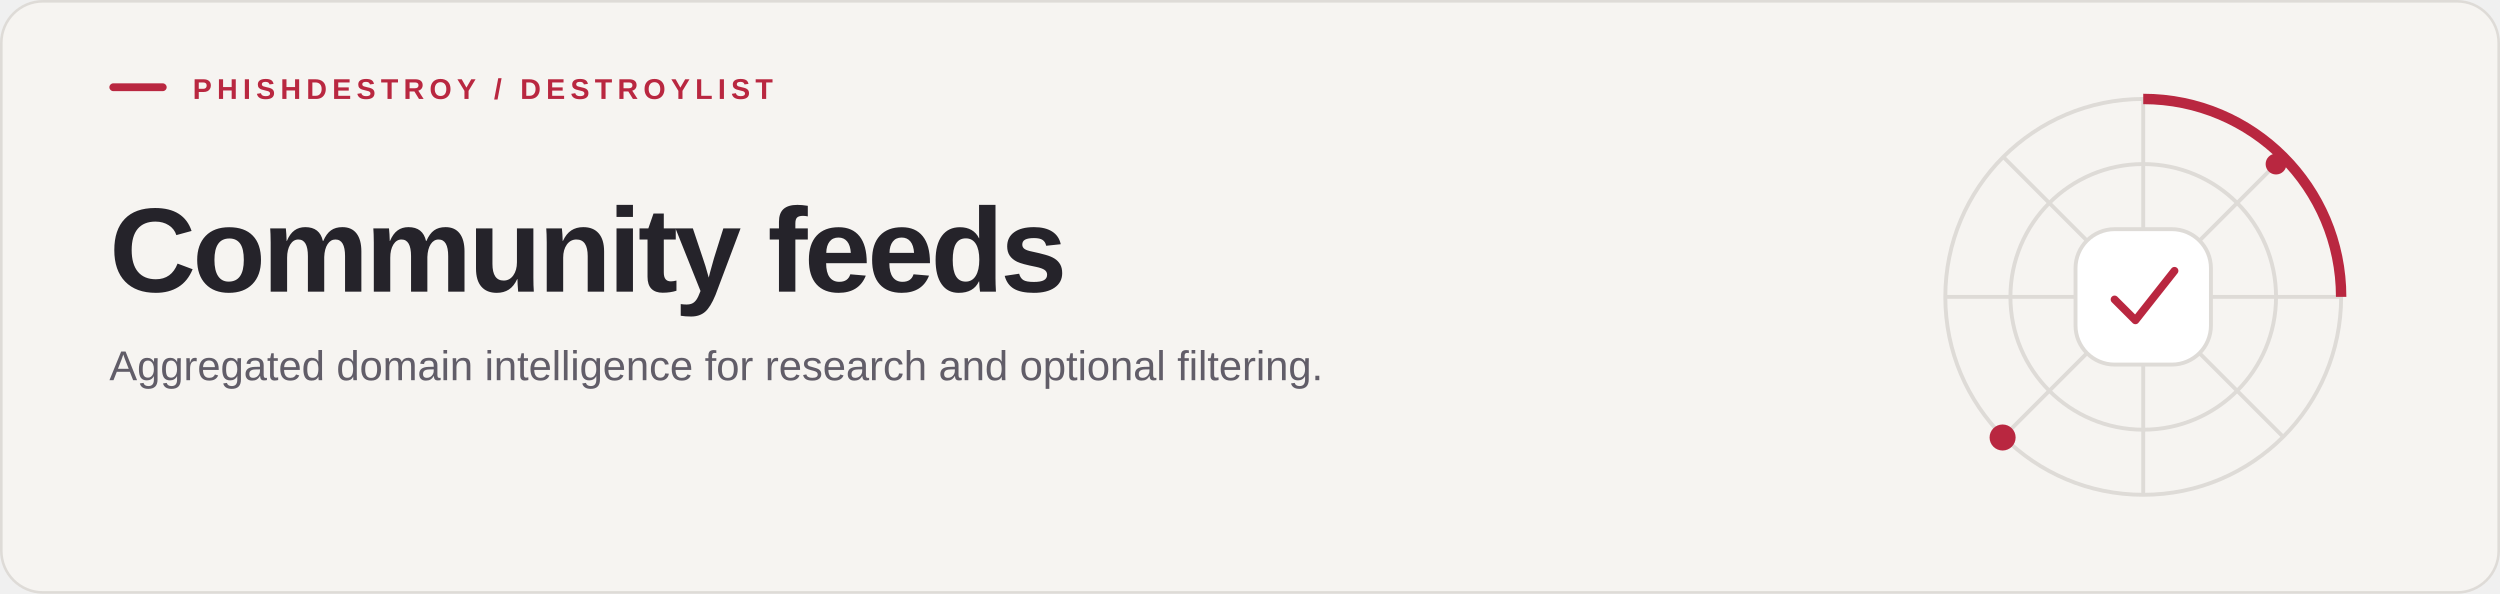
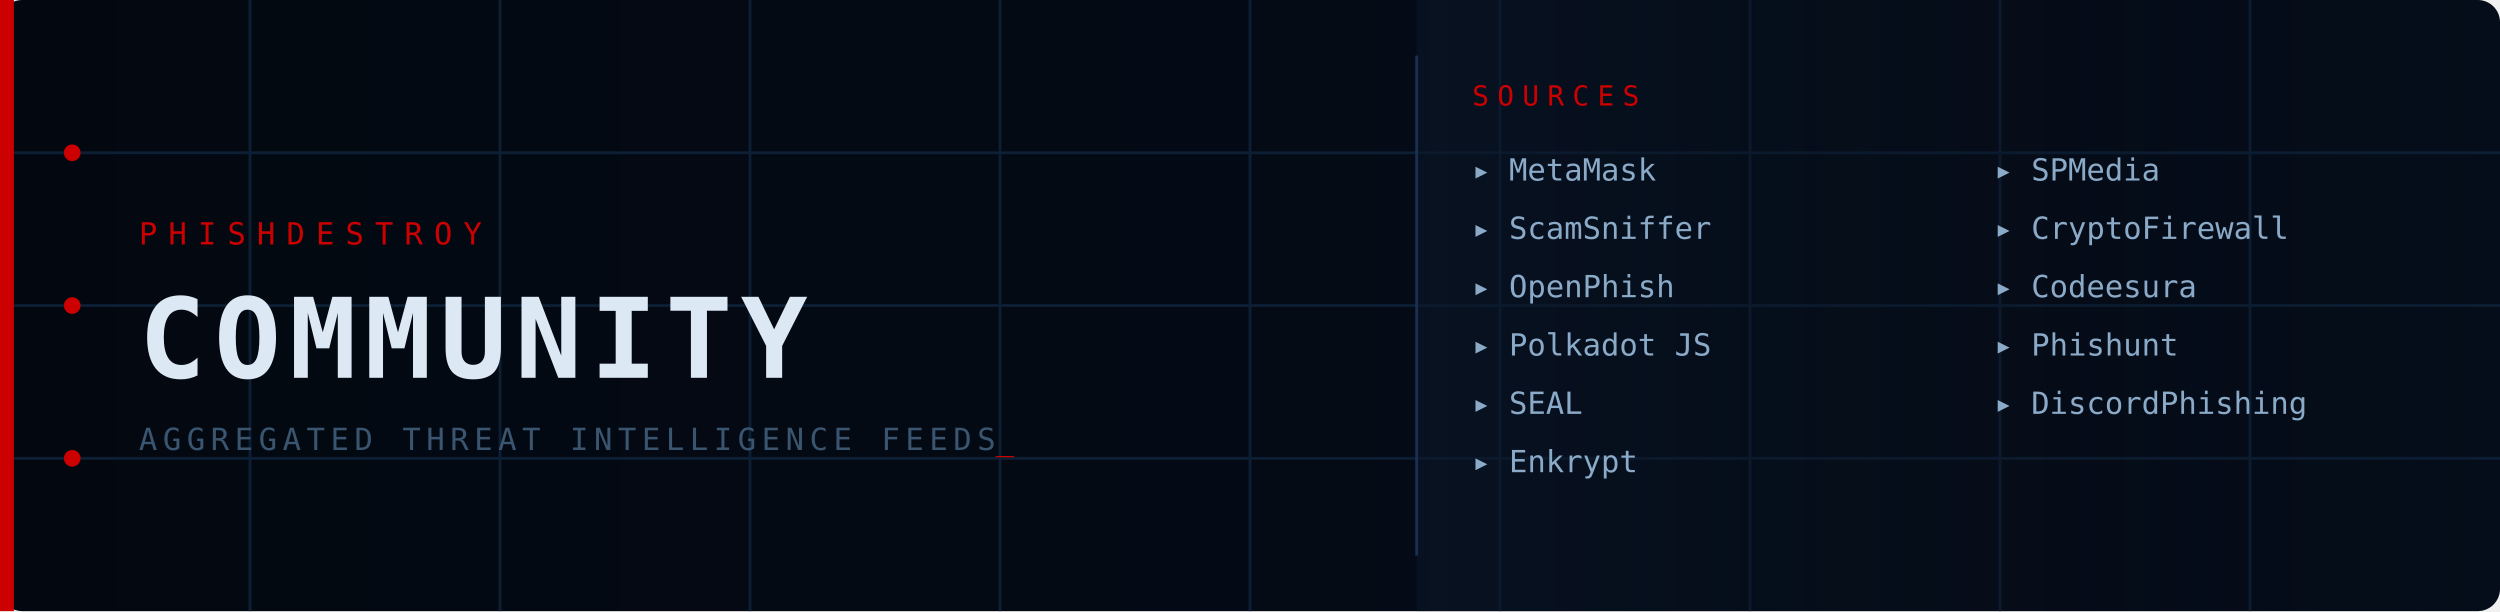
- <svg xmlns="http://www.w3.org/2000/svg" width="960" height="228" viewBox="0 0 960 228" role="img" aria-labelledby="title desc">
-   <style>
-     .bg{fill:#f6f4f1}.border,.line{stroke:#dedbd7}.title{fill:#25232a}.muted{fill:#615d68}.accent{stroke:#b92740}.label,.dot{fill:#b92740}.panel{fill:#fff;stroke:#dedbd7}
-     @media(prefers-color-scheme:dark){.bg{fill:#191b22}.border,.line{stroke:#363943}.title{fill:#f4f1ee}.muted{fill:#b9b7c1}.accent{stroke:#ef8496}.label,.dot{fill:#ef8496}.panel{fill:#242730;stroke:#464955}}
-   </style>
-   <rect class="bg border" x=".5" y=".5" width="959" height="227" rx="16" />
-   <rect class="dot" x="42" y="32" width="22" height="3" rx="1.5" />
-   <text class="label" x="74" y="38" font-family="Arial,Helvetica,sans-serif" font-size="11" font-weight="700" letter-spacing="2">PHISHDESTROY / DESTROYLIST</text>
-   <text class="title" x="42" y="112" font-family="Arial,Helvetica,sans-serif" font-size="46" font-weight="700" letter-spacing="-1.3">
-     <tspan x="42" dy="0">Community feeds</tspan>
+ <svg xmlns="http://www.w3.org/2000/svg" viewBox="0 0 900 220" width="900" height="220">
+   <defs>
+     <style>
+       @keyframes fadein {
+         from { opacity: 0; transform: translateY(8px); }
+         to   { opacity: 1; transform: translateY(0);   }
+       }
+       @keyframes pulse {
+         0%, 100% { opacity: 1;   }
+         50%       { opacity: 0.2; }
+       }
+       @keyframes blink {
+         0%, 100% { opacity: 1; }
+         50%       { opacity: 0; }
+       }
+       @keyframes scanline {
+         0%   { transform: translateY(-20px); opacity: 0;   }
+         5%   {                               opacity: 0.35; }
+         95%  {                               opacity: 0.35; }
+         100% { transform: translateY(240px); opacity: 0;   }
+       }
+       @keyframes arc1 { from { stroke-dashoffset: 440; } to { stroke-dashoffset: 0; } }
+       @keyframes arc2 { from { stroke-dashoffset: 314; } to { stroke-dashoffset: 0; } }
+       @keyframes glow {
+         0%, 100% { opacity: 1;   }
+         50%       { opacity: 0.7; }
+       }
+       @keyframes br {
+         from { opacity: 0; transform: translateX(6px); }
+         to   { opacity: 1; transform: translateX(0);   }
+       }
+ 
+       .lbl  { animation: fadein 0.7s ease  0.10s; }
+       .ttl  { animation: fadein 0.7s ease  0.30s; }
+       .sub  { animation: fadein 0.7s ease  0.55s; }
+       .d1   { animation: pulse 2.5s ease-in-out infinite 0.0s; }
+       .d2   { animation: pulse 2.5s ease-in-out infinite 0.8s; }
+       .d3   { animation: pulse 2.5s ease-in-out infinite 1.6s; }
+       .cur  { animation: blink 1.0s step-end   infinite; }
+       .scan { animation: scanline 4s linear     infinite 1.0s; }
+       .a1   { animation: arc1  2.0s ease-out    0.20s; }
+       .a2   { animation: arc2  2.5s ease-out    0.50s; }
+       .bar  { animation: glow  3.0s ease-in-out infinite; }
+ 
+       .s0  { animation: br 0.5s ease  0.70s; }
+       .s1  { animation: br 0.5s ease  0.82s; }
+       .s2  { animation: br 0.5s ease  0.94s; }
+       .s3  { animation: br 0.5s ease  1.06s; }
+       .s4  { animation: br 0.5s ease  1.18s; }
+       .s5  { animation: br 0.5s ease  1.30s; }
+       .s6  { animation: br 0.5s ease  1.42s; }
+       .s7  { animation: br 0.5s ease  1.54s; }
+       .s8  { animation: br 0.5s ease  1.66s; }
+       .s9  { animation: br 0.5s ease  1.78s; }
+       .s10 { animation: br 0.5s ease  1.90s; }
+       .s11 { animation: br 0.5s ease  2.02s; }
+     </style>
+     <linearGradient id="bg" x1="0" y1="0" x2="1" y2="0">
+       <stop offset="0%" stop-color="#030810" />
+       <stop offset="100%" stop-color="#050d1a" />
+     </linearGradient>
+     <linearGradient id="rp" x1="0" y1="0" x2="1" y2="0">
+       <stop offset="0%" stop-color="#0a1628" stop-opacity="0.6" />
+       <stop offset="100%" stop-color="#030810" stop-opacity="0" />
+     </linearGradient>
+     <linearGradient id="sg" x1="0" y1="0" x2="0" y2="1">
+       <stop offset="0%" stop-color="#fff" stop-opacity="0" />
+       <stop offset="50%" stop-color="#fff" stop-opacity="0.04" />
+       <stop offset="100%" stop-color="#fff" stop-opacity="0" />
+     </linearGradient>
+     <clipPath id="cp">
+       <rect width="900" height="220" rx="8" />
+     </clipPath>
+   </defs>
+   <rect width="900" height="220" rx="8" fill="url(#bg)" />
+   <g clip-path="url(#cp)" stroke="#0d1f35" stroke-width="1">
+     <line x1="90" y1="0" x2="90" y2="220" />
+     <line x1="180" y1="0" x2="180" y2="220" />
+     <line x1="270" y1="0" x2="270" y2="220" />
+     <line x1="360" y1="0" x2="360" y2="220" />
+     <line x1="450" y1="0" x2="450" y2="220" />
+     <line x1="540" y1="0" x2="540" y2="220" />
+     <line x1="630" y1="0" x2="630" y2="220" />
+     <line x1="720" y1="0" x2="720" y2="220" />
+     <line x1="810" y1="0" x2="810" y2="220" />
+     <line x1="0" y1="55" x2="900" y2="55" />
+     <line x1="0" y1="110" x2="900" y2="110" />
+     <line x1="0" y1="165" x2="900" y2="165" />
+   </g>
+   <rect x="510" y="0" width="390" height="220" fill="url(#rp)" clip-path="url(#cp)" />
+   <line x1="510" y1="20" x2="510" y2="200" stroke="#1a3050" stroke-width="1" />
+   <g clip-path="url(#cp)">
+     <circle class="a1" cx="870" cy="110" r="70" fill="none" stroke="#CC0000" stroke-opacity="0.18" stroke-width="1.5" stroke-dasharray="440" stroke-dashoffset="440" />
+     <circle class="a2" cx="870" cy="110" r="50" fill="none" stroke="#CC0000" stroke-opacity="0.10" stroke-width="1" stroke-dasharray="314" stroke-dashoffset="314" />
+   </g>
+   <rect class="scan" x="0" y="-20" width="900" height="20" fill="url(#sg)" clip-path="url(#cp)" />
+   <rect class="bar" x="0" y="0" width="5" height="220" fill="#CC0000" />
+   <circle class="d1" cx="26" cy="55" r="3" fill="#CC0000" />
+   <circle class="d2" cx="26" cy="110" r="3" fill="#CC0000" />
+   <circle class="d3" cx="26" cy="165" r="3" fill="#CC0000" />
+   <text class="lbl" x="50" y="88" font-family="monospace" font-size="11" fill="#CC0000" letter-spacing="4">PHISHDESTROY</text>
+   <text class="ttl" x="50" y="136" font-family="monospace" font-size="40" font-weight="bold" fill="#dde8f5" letter-spacing="3">COMMUNITY</text>
+   <text class="sub" x="50" y="162" font-family="monospace" font-size="11" fill="#3a5570" letter-spacing="2">AGGREGATED THREAT INTELLIGENCE FEEDS<tspan class="cur" fill="#CC0000">_</tspan>
  </text>
-   <text class="muted" x="42" y="146" font-family="Arial,Helvetica,sans-serif" font-size="16">Aggregated domain intelligence for research and optional filtering.</text>
-   <g fill="none" stroke-width="1.5">
-     <circle class="line" cx="823" cy="114" r="76" />
-     <circle class="line" cx="823" cy="114" r="51" />
-     <path class="line" d="M747 114h152M823 38v152M769 60l108 108M769 168l108-108" />
-     <path class="accent" d="M823 38a76 76 0 0 1 76 76" stroke-width="4" />
-     <rect class="panel" x="797" y="88" width="52" height="52" rx="15" />
-     <path class="accent" d="m812 115 8 8 15-19" stroke-width="3" stroke-linecap="round" stroke-linejoin="round" />
-     <circle class="dot" cx="769" cy="168" r="5" />
-     <circle class="dot" cx="874" cy="63" r="4" />
+   <text class="s0" x="530" y="38" font-family="monospace" font-size="10" fill="#CC0000" letter-spacing="3">SOURCES</text>
+   <g font-family="monospace" font-size="11" fill="#8aaac8">
+     <text class="s1" x="530" y="65">▸ MetaMask</text>
+     <text class="s2" x="530" y="86">▸ ScamSniffer</text>
+     <text class="s3" x="530" y="107">▸ OpenPhish</text>
+     <text class="s4" x="530" y="128">▸ Polkadot JS</text>
+     <text class="s5" x="530" y="149">▸ SEAL</text>
+     <text class="s6" x="530" y="170">▸ Enkrypt</text>
+   </g>
+   <g font-family="monospace" font-size="11" fill="#8aaac8">
+     <text class="s7" x="718" y="65">▸ SPMedia</text>
+     <text class="s8" x="718" y="86">▸ CryptoFirewall</text>
+     <text class="s9" x="718" y="107">▸ Codeesura</text>
+     <text class="s10" x="718" y="128">▸ Phishunt</text>
+     <text class="s11" x="718" y="149">▸ DiscordPhishing</text>
  </g>
</svg>
